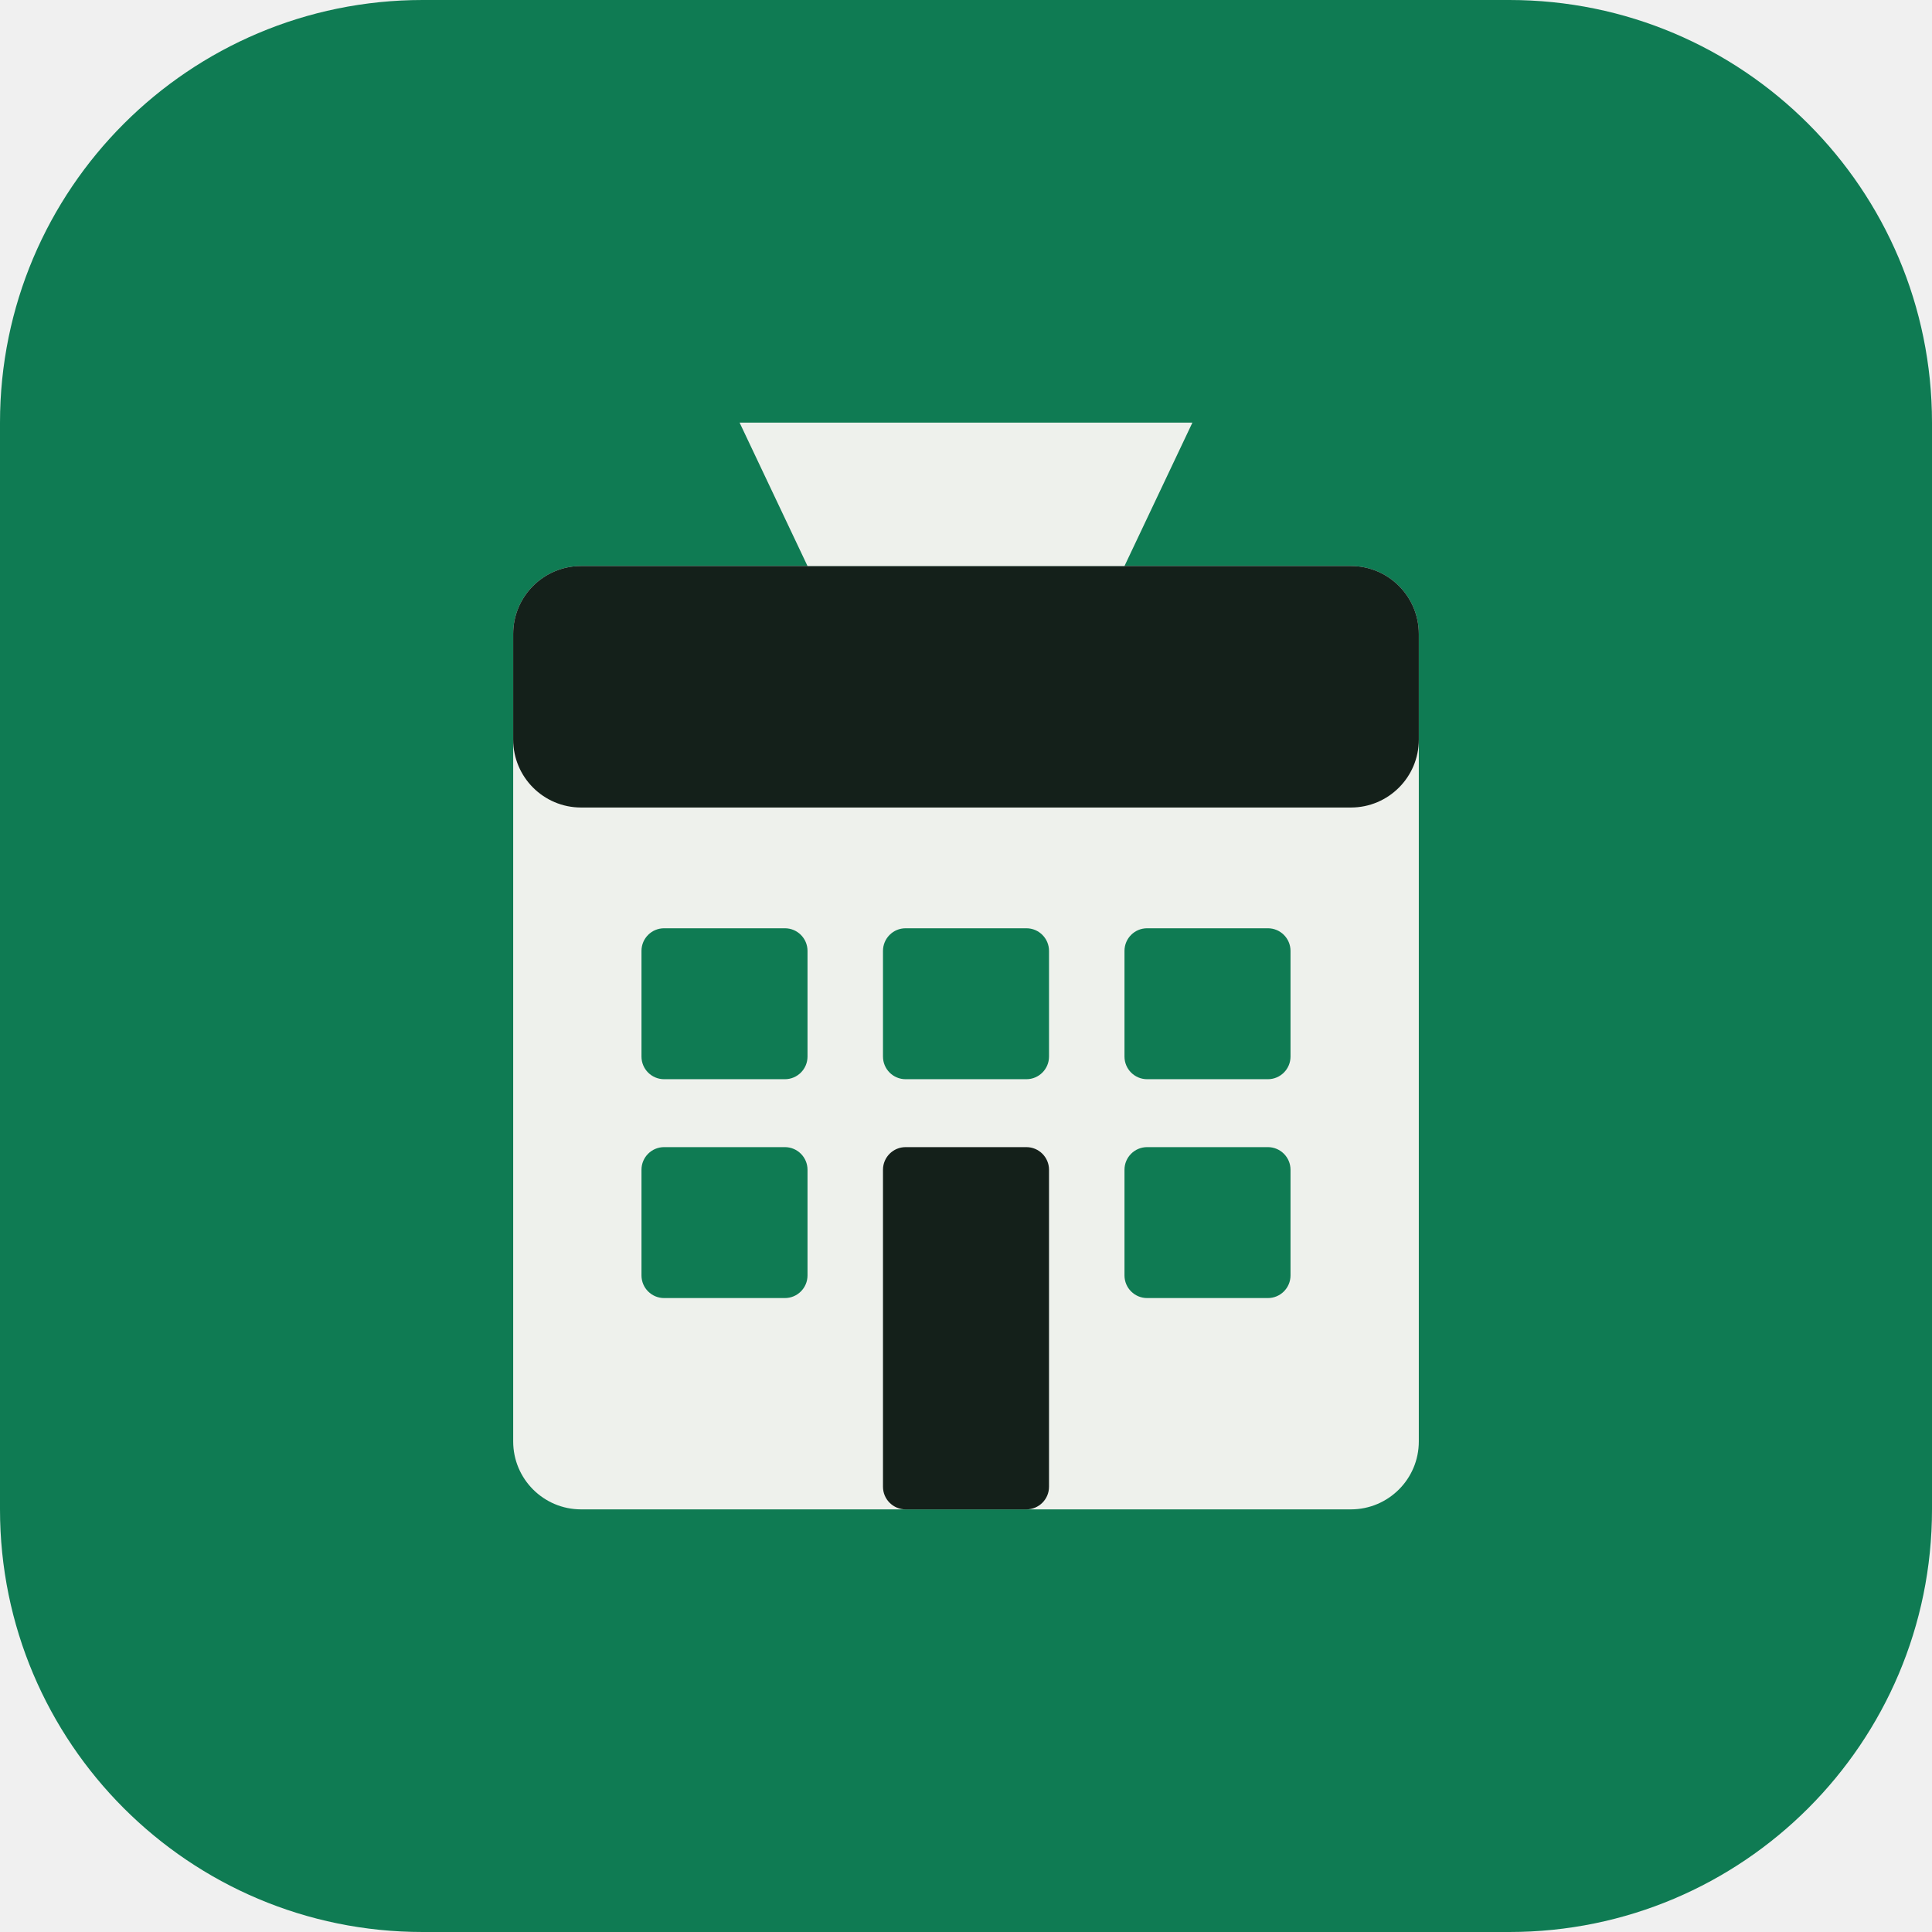
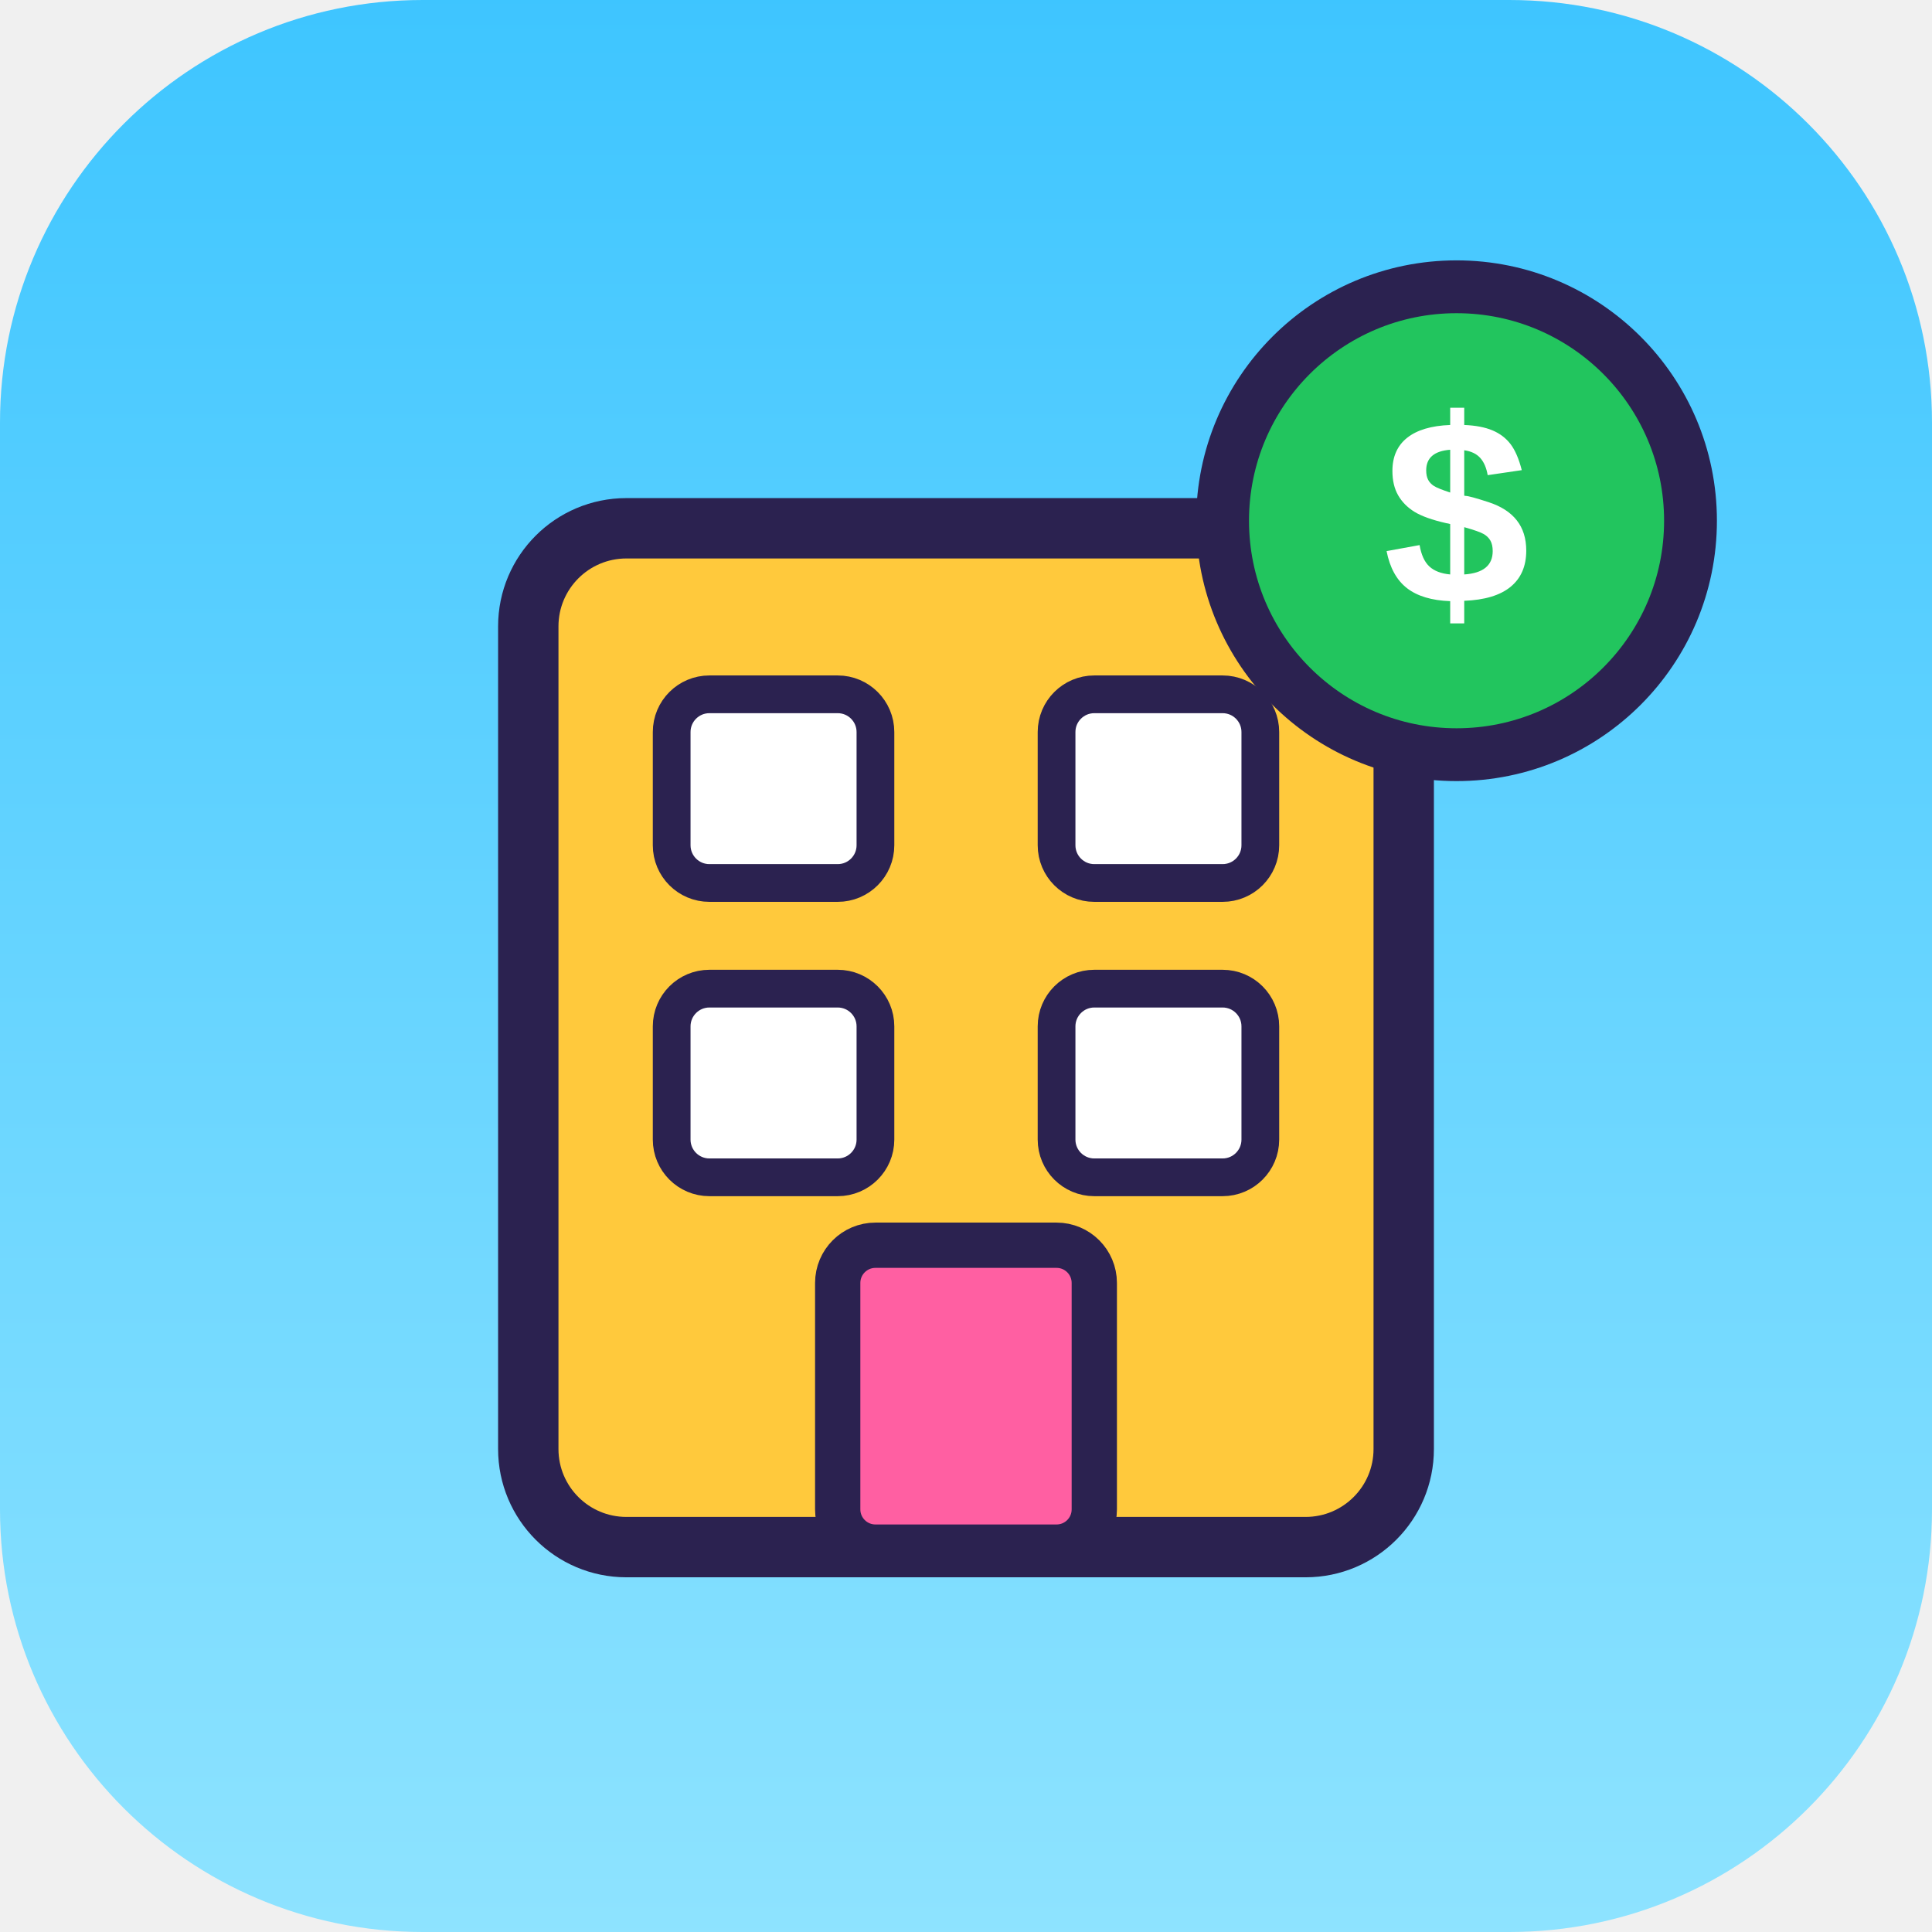
<svg xmlns="http://www.w3.org/2000/svg" viewBox="0 0 512 512">
-   <rect width="512" height="512" rx="112" fill="#0F7B53" />
-   <rect x="136" y="150" width="240" height="250" rx="18" fill="#EEF1EC" />
-   <rect x="136" y="150" width="240" height="64" rx="18" fill="#14201A" />
-   <g fill="#0F7B53">
-     <rect x="170" y="246" width="44" height="40" rx="6" />
-     <rect x="234" y="246" width="44" height="40" rx="6" />
-     <rect x="298" y="246" width="44" height="40" rx="6" />
-     <rect x="170" y="304" width="44" height="40" rx="6" />
-     <rect x="298" y="304" width="44" height="40" rx="6" />
+   <defs>
+     <linearGradient id="s" x1="0" y1="0" x2="0" y2="1">
+       <stop offset="0" stop-color="#3EC5FF" />
+       <stop offset="1" stop-color="#8EE3FF" />
+     </linearGradient>
+   </defs>
+   <rect width="512" height="512" rx="112" fill="url(#s)" />
+   <rect x="140" y="140" width="232" height="270" rx="26" fill="#FFC93C" stroke="#2B2250" stroke-width="16" />
+   <g fill="#fff" stroke="#2B2250" stroke-width="10">
+     <rect x="178" y="184" width="54" height="50" rx="10" />
+     <rect x="280" y="184" width="54" height="50" rx="10" />
+     <rect x="178" y="262" width="54" height="50" rx="10" />
+     <rect x="280" y="262" width="54" height="50" rx="10" />
  </g>
-   <rect x="234" y="304" width="44" height="96" rx="6" fill="#14201A" />
-   <path d="M196 112h120l-18 38H214z" fill="#EEF1EC" />
+   <rect x="222" y="330" width="68" height="80" rx="10" fill="#FF5FA2" stroke="#2B2250" stroke-width="12" />
+   <circle cx="386" cy="138" r="62" fill="#22C55E" stroke="#2B2250" stroke-width="14" />
+   <text x="386" y="160" font-family="Arial Rounded MT Bold, Arial, sans-serif" font-size="70" font-weight="700" fill="#fff" text-anchor="middle">$</text>
</svg>
